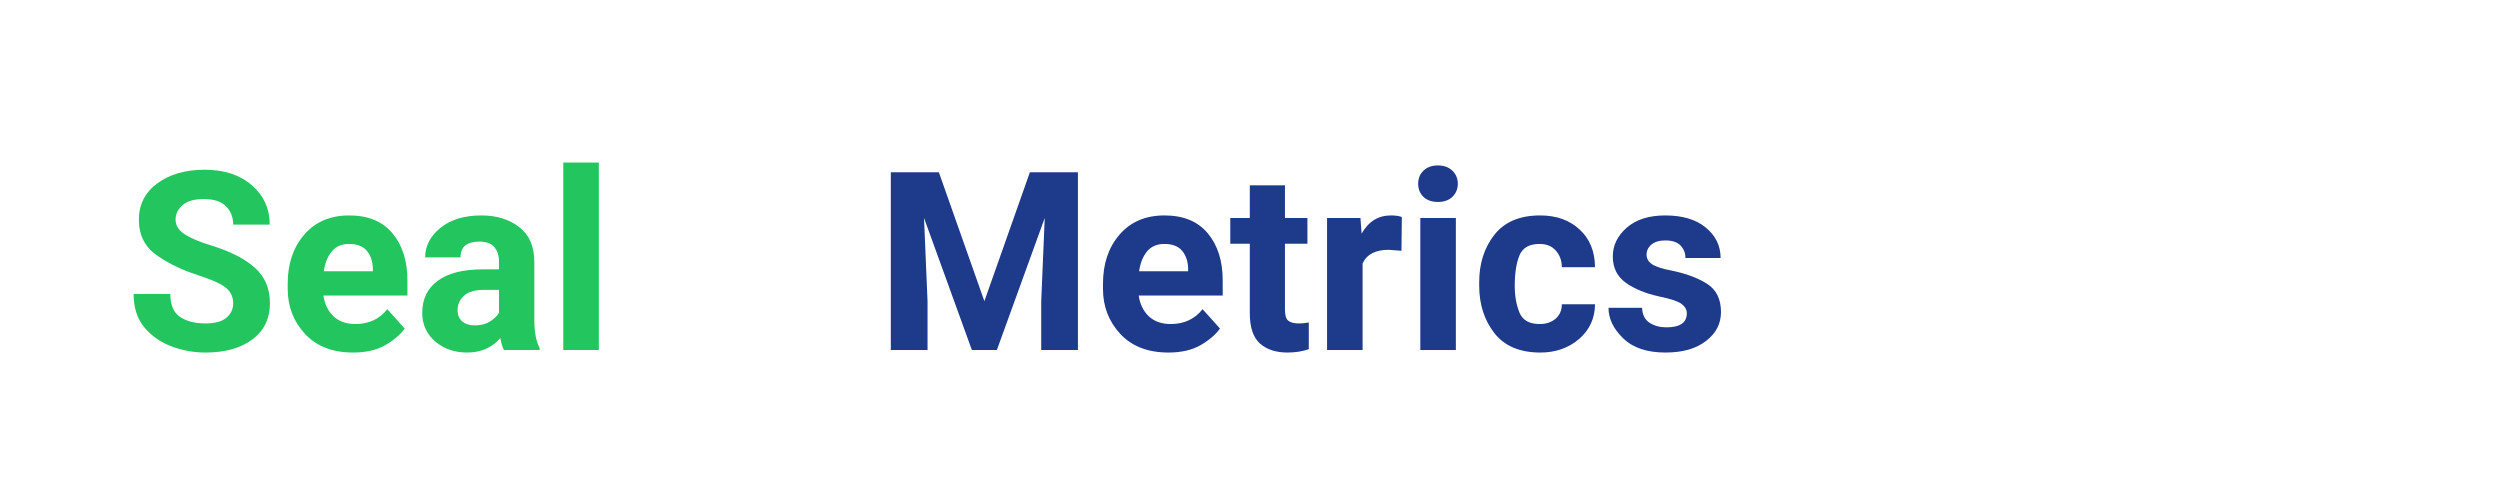
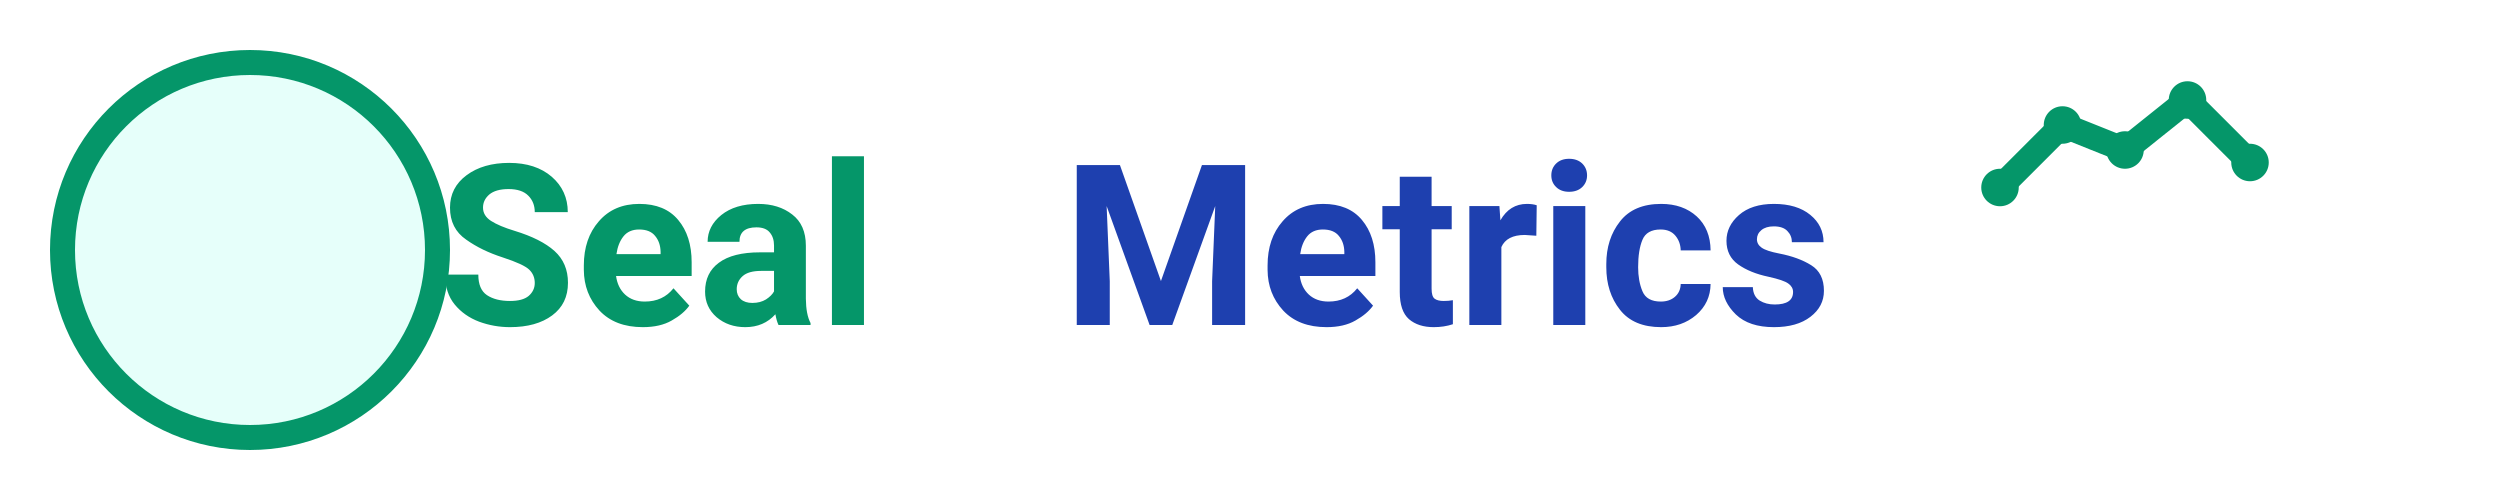
<svg xmlns="http://www.w3.org/2000/svg" viewBox="0 0 200 40" width="200" height="40">
  <defs>
    <style>
-       .logo-text { font-family: -apple-system, BlinkMacSystemFont, 'Segoe UI', Roboto, sans-serif; font-weight: 700; }
-       .seal { fill: #22C55E; }
-       .metrics { fill: #1E3A8A; }
+       .logo-text { 
+         font-family: -apple-system, BlinkMacSystemFont, 'Segoe UI', Roboto, sans-serif; 
+         font-weight: 700; 
+         font-size: 18px;
+       }
+       .seal { fill: #059669; }
+       .metrics { fill: #1E40AF; }
    </style>
  </defs>
-   <text x="10" y="28" font-size="20" class="logo-text seal">Seal</text>
-   <text x="70" y="28" font-size="20" class="logo-text metrics">Metrics</text>
+   <circle cx="20" cy="20" r="15" fill="#E6FFFA" stroke="#059669" stroke-width="2" />
+   <text x="35" y="26" class="logo-text seal">Seal</text>
+   <text x="85" y="26" class="logo-text metrics">Metrics</text>
+   <path d="M160 15 L165 10 L170 12 L175 8 L180 13" stroke="#059669" stroke-width="2" fill="none" />
+   <circle cx="160" cy="15" r="1.5" fill="#059669" />
+   <circle cx="165" cy="10" r="1.5" fill="#059669" />
+   <circle cx="170" cy="12" r="1.5" fill="#059669" />
+   <circle cx="175" cy="8" r="1.5" fill="#059669" />
+   <circle cx="180" cy="13" r="1.5" fill="#059669" />
</svg>
